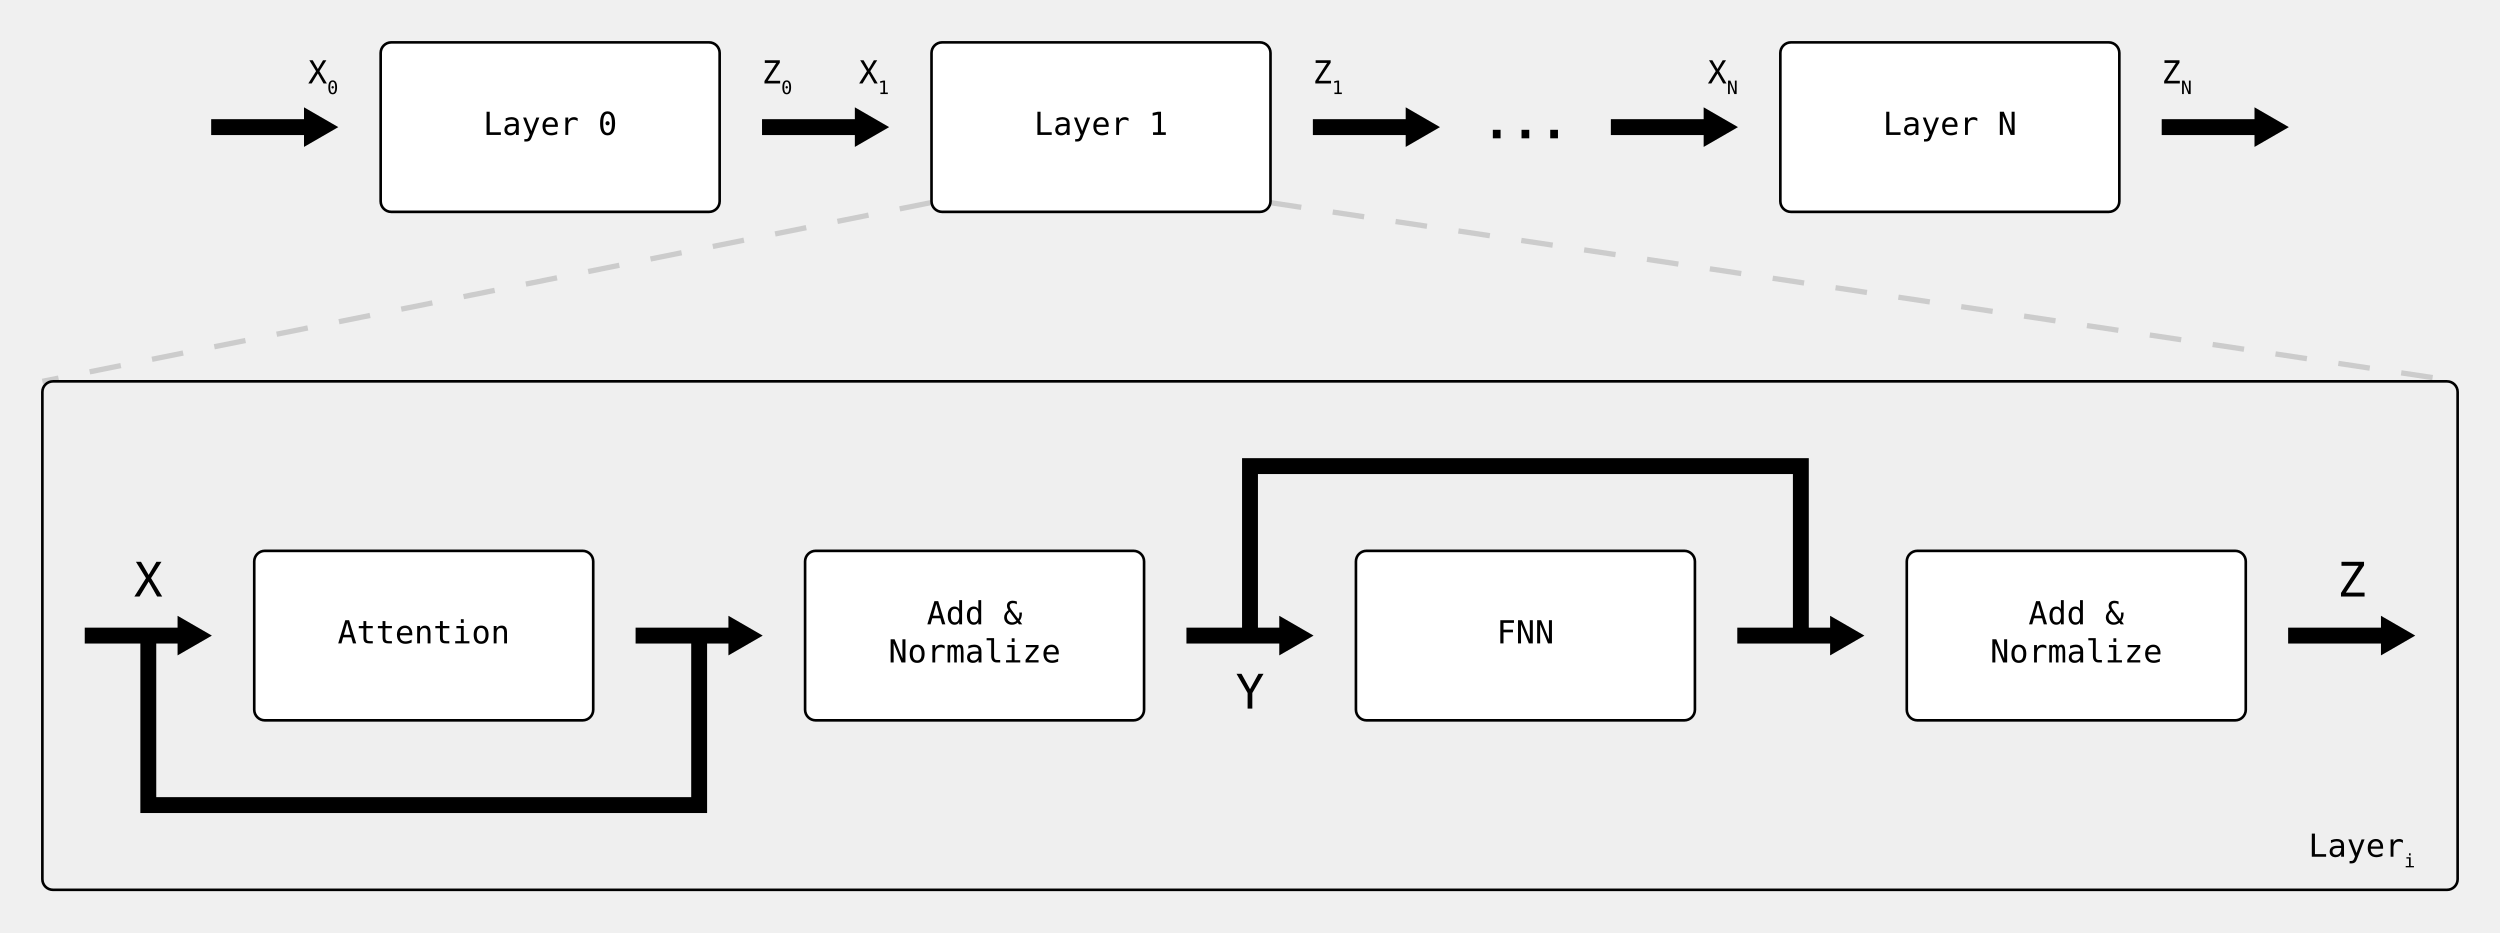
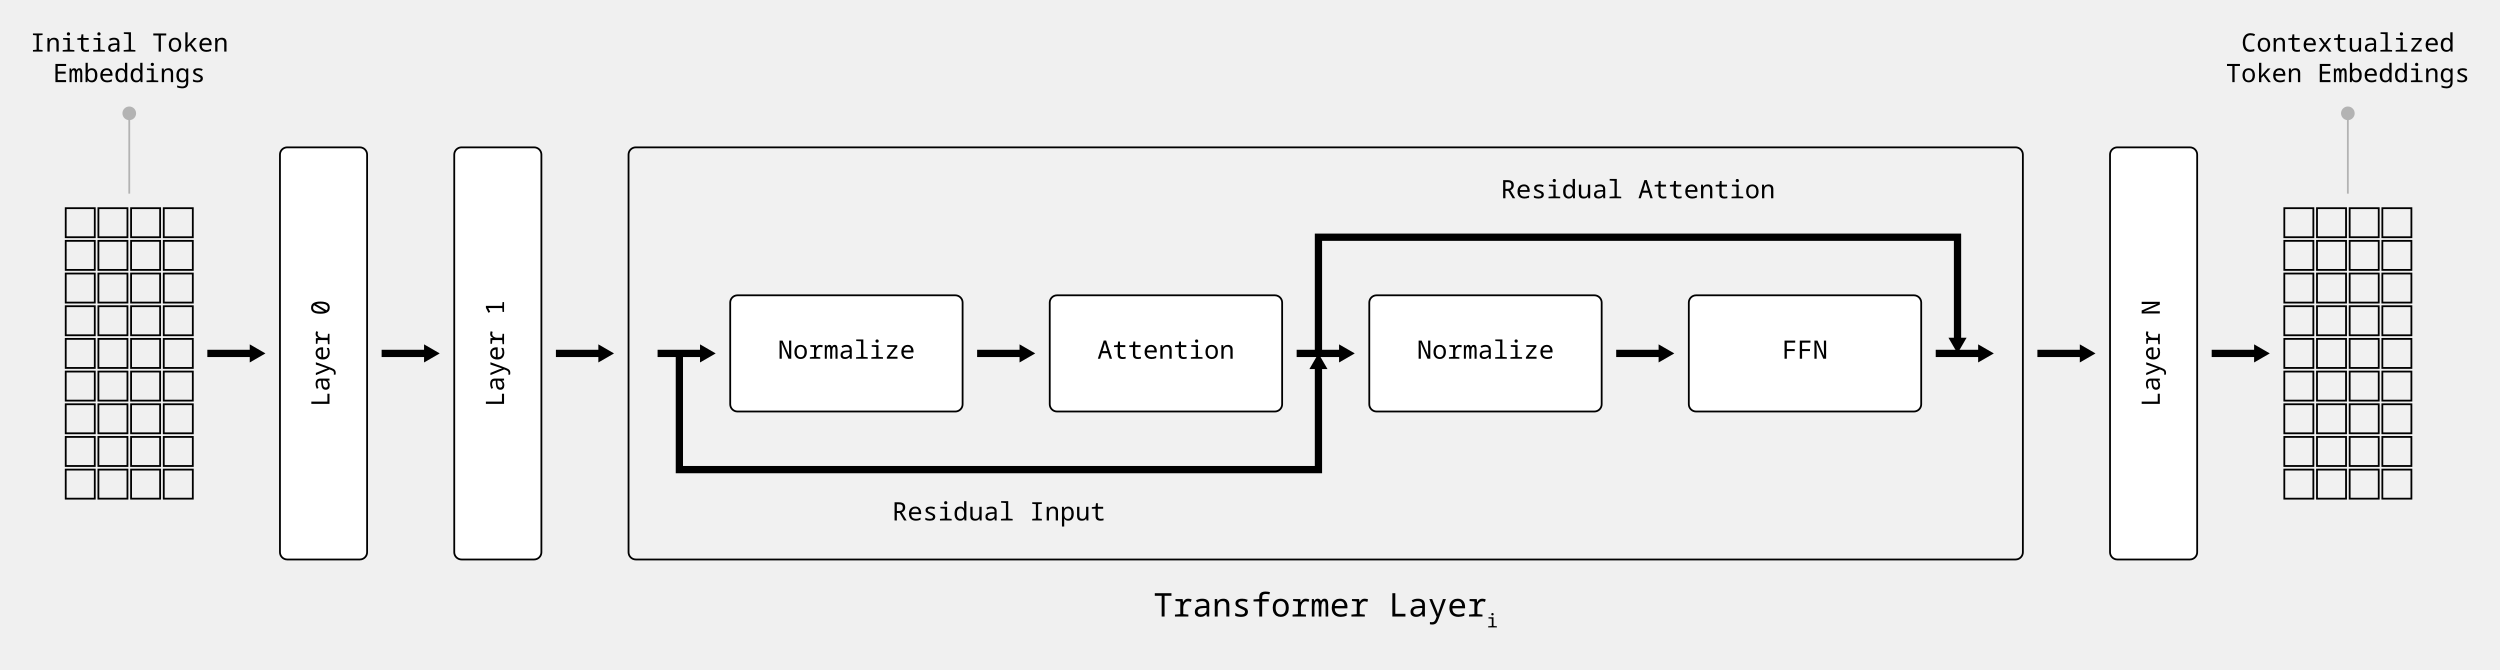
- <svg xmlns="http://www.w3.org/2000/svg" id="Layer_1" viewBox="0 0 944 352">
+ <svg xmlns="http://www.w3.org/2000/svg" id="Layer_1" viewBox="0 0 1377 369">
  <defs>
    <style>
-       .cls-1, .cls-2, .cls-3 {
+       .cls-1 {
+         font-size: 18px;
+       }
+ 
+       .cls-1, .cls-2 {
+         font-family: NotoSansMono-Regular, 'Noto Sans Mono';
+         font-variation-settings: 'wght' 400, 'wdth' 100;
+       }
+ 
+       .cls-3 {
+         stroke: #b3b3b3;
+       }
+ 
+       .cls-3, .cls-4, .cls-5, .cls-6, .cls-7 {
+         stroke-miterlimit: 10;
+       }
+ 
+       .cls-3, .cls-5, .cls-7 {
        fill: none;
      }

      .cls-4 {
-         font-family: DejaVuSansMono-Bold, 'DejaVu Sans Mono';
-         font-weight: 700;
-       }
- 
-       .cls-4, .cls-5 {
-         font-size: 18px;
+         fill: #fff;
+       }
+ 
+       .cls-4, .cls-5, .cls-6, .cls-7 {
+         stroke: #000;
      }

      .cls-6 {
-         fill: #efefef;
-       }
- 
-       .cls-6, .cls-7, .cls-2, .cls-3, .cls-8 {
-         stroke-miterlimit: 10;
-       }
- 
-       .cls-6, .cls-7, .cls-3 {
-         stroke: #000;
+         fill: #f1f1f1;
+       }
+ 
+       .cls-8 {
+         fill: #b3b3b3;
+       }
+ 
+       .cls-2 {
+         font-size: 14px;
      }

      .cls-7 {
-         fill: #fff;
-       }
- 
-       .cls-5, .cls-9 {
-         font-family: DejaVuSansMono, 'DejaVu Sans Mono';
-       }
- 
-       .cls-2, .cls-8 {
-         stroke: #ccc;
-         stroke-dasharray: 12;
-         stroke-width: 2px;
-       }
- 
-       .cls-9 {
-         font-size: 12px;
-       }
- 
-       .cls-3 {
-         stroke-width: 6px;
-       }
- 
-       .cls-8 {
-         fill: #eee;
+         stroke-width: 4px;
      }
    </style>
  </defs>
-   <line class="cls-2" x1="351.5" y1="76.5" x2="16" y2="144" />
-   <line class="cls-8" x1="479.5" y1="76.5" x2="928" y2="144" />
-   <rect class="cls-6" x="376" y="-216" width="192" height="912" rx="4" ry="4" transform="translate(712 -232) rotate(90)" />
-   <text class="cls-5" transform="translate(50.58 225.26)">
-     <tspan x="0" y="0">X</tspan>
-   </text>
-   <text class="cls-5" transform="translate(882.58 225.26)">
-     <tspan x="0" y="0">Z</tspan>
-   </text>
-   <g>
-     <rect class="cls-7" x="96" y="208" width="128" height="64" rx="4" ry="4" />
-     <text class="cls-9" transform="translate(127.49 242.94)">
-       <tspan x="0" y="0">Attention</tspan>
+   <g>
+     <line class="cls-7" x1="210.2" y1="194.66" x2="235.02" y2="194.66" />
+     <polygon points="233.57 199.65 242.2 194.66 233.57 189.67 233.57 199.65" />
+   </g>
+   <g>
+     <line class="cls-7" x1="306.2" y1="194.66" x2="331.02" y2="194.66" />
+     <polygon points="329.57 199.65 338.2 194.66 329.57 189.67 329.57 199.65" />
+   </g>
+   <rect class="cls-6" x="616.7" y="-189.34" width="227" height="768" rx="4" ry="4" transform="translate(924.86 -535.54) rotate(90)" />
+   <rect class="cls-4" x="402.2" y="162.66" width="128" height="64" rx="4" ry="4" />
+   <text class="cls-2" transform="translate(428.4 197.6)">
+     <tspan x="0" y="0">Normalize</tspan>
+   </text>
+   <rect class="cls-4" x="578.2" y="162.66" width="128" height="64" rx="4" ry="4" />
+   <text class="cls-2" transform="translate(604.4 197.6)">
+     <tspan x="0" y="0">Attention</tspan>
+   </text>
+   <rect class="cls-4" x="754.2" y="162.66" width="128" height="64" rx="4" ry="4" />
+   <text class="cls-2" transform="translate(780.4 197.6)">
+     <tspan x="0" y="0">Normalize</tspan>
+   </text>
+   <rect class="cls-4" x="930.2" y="162.66" width="128" height="64" rx="4" ry="4" />
+   <text class="cls-2" transform="translate(981.6 197.6)">
+     <tspan x="0" y="0">FFN</tspan>
+   </text>
+   <g>
+     <line class="cls-7" x1="362.2" y1="194.66" x2="387.02" y2="194.66" />
+     <polygon points="385.57 199.65 394.2 194.66 385.57 189.67 385.57 199.65" />
+   </g>
+   <g>
+     <line class="cls-7" x1="538.2" y1="194.66" x2="563.02" y2="194.66" />
+     <polygon points="561.57 199.65 570.2 194.66 561.57 189.67 561.57 199.65" />
+   </g>
+   <g>
+     <line class="cls-7" x1="714.2" y1="194.66" x2="739.02" y2="194.66" />
+     <polygon points="737.56 199.65 746.2 194.66 737.56 189.67 737.56 199.65" />
+   </g>
+   <g>
+     <line class="cls-7" x1="890.2" y1="194.66" x2="915.02" y2="194.66" />
+     <polygon points="913.56 199.65 922.2 194.66 913.56 189.67 913.56 199.65" />
+   </g>
+   <g>
+     <polyline class="cls-7" points="374.2 194.66 374.2 258.66 726.2 258.66 726.2 201.84" />
+     <polygon points="731.19 203.3 726.2 194.66 721.21 203.3 731.19 203.3" />
+   </g>
+   <g>
+     <line class="cls-7" x1="1066.2" y1="194.66" x2="1091.02" y2="194.66" />
+     <polygon points="1089.56 199.65 1098.2 194.66 1089.56 189.67 1089.56 199.65" />
+   </g>
+   <g>
+     <polyline class="cls-7" points="726.2 194.66 726.2 130.66 1078.2 130.66 1078.2 187.48" />
+     <polygon points="1073.21 186.03 1078.2 194.66 1083.19 186.03 1073.21 186.03" />
+   </g>
+   <rect class="cls-4" x="250.2" y="81.16" width="48" height="227" rx="4" ry="4" />
+   <text class="cls-2" transform="translate(277.63 224.06) rotate(-90)">
+     <tspan x="0" y="0">Layer 1</tspan>
+   </text>
+   <g>
+     <line class="cls-7" x1="1122.2" y1="194.66" x2="1147.02" y2="194.66" />
+     <polygon points="1145.56 199.65 1154.2 194.66 1145.56 189.67 1145.56 199.65" />
+   </g>
+   <rect class="cls-4" x="1162.2" y="81.16" width="48" height="227" rx="4" ry="4" />
+   <text class="cls-2" transform="translate(1189.63 224.06) rotate(-90)">
+     <tspan x="0" y="0">Layer N</tspan>
+   </text>
+   <g>
+     <line class="cls-7" x1="1218.2" y1="194.66" x2="1243.02" y2="194.66" />
+     <polygon points="1241.56 199.65 1250.2 194.66 1241.56 189.67 1241.56 199.65" />
+   </g>
+   <text class="cls-1" transform="translate(635.25 339.59)">
+     <tspan x="0" y="0">Transformer Layer</tspan>
+   </text>
+   <text class="cls-1" transform="translate(818.85 345.58) scale(.58)">
+     <tspan x="0" y="0">i</tspan>
+   </text>
+   <text class="cls-2" transform="translate(491.4 286.66)">
+     <tspan x="0" y="0">Residual Input</tspan>
+   </text>
+   <text class="cls-2" transform="translate(826.6 109.21)">
+     <tspan x="0" y="0">Residual Attention</tspan>
+   </text>
+   <g>
+     <line class="cls-7" x1="114.2" y1="194.66" x2="139.02" y2="194.66" />
+     <polygon points="137.56 199.65 146.2 194.66 137.56 189.67 137.56 199.65" />
+   </g>
+   <g>
+     <rect class="cls-4" x="154.2" y="81.16" width="48" height="227" rx="4" ry="4" />
+     <text class="cls-2" transform="translate(181.48 224.06) rotate(-90)">
+       <tspan x="0" y="0">Layer 0</tspan>
    </text>
  </g>
  <g>
-     <rect class="cls-7" x="512" y="208" width="128" height="64" rx="4" ry="4" />
-     <text class="cls-9" transform="translate(565.16 242.94)">
-       <tspan x="0" y="0">FNN</tspan>
-     </text>
-   </g>
-   <g>
-     <rect class="cls-7" x="304" y="208" width="128" height="64" rx="4" ry="4" />
-     <text class="cls-9" transform="translate(349.94 235.74)">
-       <tspan x="0" y="0">Add &amp;</tspan>
-       <tspan x="-14.45" y="14.4">Normalize</tspan>
-     </text>
-   </g>
-   <g>
-     <rect class="cls-7" x="720" y="208" width="128" height="64" rx="4" ry="4" />
-     <text class="cls-9" transform="translate(765.94 235.74)">
-       <tspan x="0" y="0">Add &amp;</tspan>
-       <tspan x="-14.45" y="14.4">Normalize</tspan>
-     </text>
-   </g>
-   <g>
-     <line class="cls-3" x1="240" y1="240" x2="277.24" y2="240" />
-     <polygon points="275.05 247.48 288 240 275.05 232.52 275.05 247.48" />
-   </g>
-   <polyline class="cls-3" points="56 240 56 304 264 304 264 240" />
-   <g>
-     <line class="cls-3" x1="448" y1="240" x2="485.24" y2="240" />
-     <polygon points="483.05 247.48 496 240 483.05 232.52 483.05 247.48" />
-   </g>
-   <g>
-     <line class="cls-3" x1="656" y1="240" x2="693.24" y2="240" />
-     <polygon points="691.05 247.48 704 240 691.05 232.52 691.05 247.48" />
-   </g>
-   <g>
-     <line class="cls-3" x1="32" y1="240" x2="69.24" y2="240" />
-     <polygon points="67.05 247.48 80 240 67.05 232.52 67.05 247.48" />
-   </g>
-   <g>
-     <line class="cls-3" x1="864" y1="240" x2="901.24" y2="240" />
-     <polygon points="899.05 247.48 912 240 899.05 232.52 899.05 247.48" />
-   </g>
-   <polyline class="cls-3" points="472 240 472 176 680 176 680 240" />
-   <g>
-     <g>
-       <rect class="cls-7" x="143.74" y="16" width="128" height="64" rx="4" ry="4" />
-       <text class="cls-9" transform="translate(182.46 50.94)">
-         <tspan x="0" y="0">Layer 0</tspan>
-       </text>
-     </g>
-     <g>
-       <rect class="cls-7" x="351.74" y="16" width="128" height="64" rx="4" ry="4" />
-       <text class="cls-9" transform="translate(390.46 50.94)">
-         <tspan x="0" y="0">Layer 1</tspan>
-       </text>
-     </g>
-     <g>
-       <rect class="cls-7" x="672.26" y="16" width="128" height="64" rx="4" ry="4" />
-       <text class="cls-9" transform="translate(710.97 50.94)">
-         <tspan x="0" y="0">Layer N</tspan>
-       </text>
-     </g>
-     <text class="cls-4" transform="translate(559.74 52.23)">
-       <tspan x="0" y="0">...</tspan>
-     </text>
-     <g>
-       <line class="cls-3" x1="79.74" y1="48" x2="116.98" y2="48" />
-       <polygon points="114.79 55.48 127.74 48 114.79 40.52 114.79 55.48" />
-     </g>
-     <text class="cls-9" transform="translate(116.31 31.51)">
-       <tspan x="0" y="0">X</tspan>
-     </text>
-     <text class="cls-9" transform="translate(123.53 35.51) scale(.58)">
-       <tspan x="0" y="0">0</tspan>
-     </text>
-     <g>
-       <line class="cls-3" x1="287.74" y1="48" x2="324.98" y2="48" />
-       <polygon points="322.79 55.48 335.74 48 322.79 40.52 322.79 55.48" />
-     </g>
-     <g>
-       <line class="cls-3" x1="495.74" y1="48" x2="532.98" y2="48" />
-       <polygon points="530.79 55.48 543.74 48 530.79 40.52 530.79 55.48" />
-     </g>
-     <g>
-       <line class="cls-3" x1="608.26" y1="48" x2="645.49" y2="48" />
-       <polygon points="643.3 55.48 656.26 48 643.3 40.52 643.3 55.48" />
-     </g>
-     <g>
-       <line class="cls-3" x1="816.26" y1="48" x2="853.49" y2="48" />
-       <polygon points="851.3 55.48 864.26 48 851.3 40.52 851.3 55.48" />
-     </g>
-     <text class="cls-9" transform="translate(324.31 31.51)">
-       <tspan x="0" y="0">X</tspan>
-     </text>
-     <text class="cls-9" transform="translate(331.53 35.51) scale(.58)">
-       <tspan x="0" y="0">1</tspan>
-     </text>
-     <text class="cls-9" transform="translate(644.82 31.51)">
-       <tspan x="0" y="0">X</tspan>
-     </text>
-     <text class="cls-9" transform="translate(652.04 35.51) scale(.58)">
-       <tspan x="0" y="0">N</tspan>
-     </text>
-     <text class="cls-9" transform="translate(287.74 31.51)">
-       <tspan x="0" y="0">Z</tspan>
-     </text>
-     <text class="cls-9" transform="translate(294.97 35.51) scale(.58)">
-       <tspan x="0" y="0">0</tspan>
-     </text>
-     <text class="cls-9" transform="translate(495.74 31.51)">
-       <tspan x="0" y="0">Z</tspan>
-     </text>
-     <text class="cls-9" transform="translate(502.97 35.51) scale(.58)">
-       <tspan x="0" y="0">1</tspan>
-     </text>
-     <text class="cls-9" transform="translate(816.26 31.51)">
-       <tspan x="0" y="0">Z</tspan>
-     </text>
-     <text class="cls-9" transform="translate(823.48 35.51) scale(.58)">
-       <tspan x="0" y="0">N</tspan>
-     </text>
-   </g>
-   <text class="cls-9" transform="translate(871.67 323.51)">
-     <tspan x="0" y="0">Layer</tspan>
-   </text>
-   <text class="cls-9" transform="translate(907.79 327.5) scale(.58)">
-     <tspan x="0" y="0">i</tspan>
-   </text>
-   <rect class="cls-1" x="296" y="-296" width="352" height="944" transform="translate(648 -296) rotate(90)" />
-   <text class="cls-5" transform="translate(466.58 267.56)">
-     <tspan x="0" y="0">Y</tspan>
+     <g>
+       <g>
+         <rect class="cls-5" x="54.2" y="114.66" width="16" height="16" />
+         <rect class="cls-5" x="36.2" y="114.66" width="16" height="16" />
+         <rect class="cls-5" x="72.2" y="114.66" width="16" height="16" />
+         <rect class="cls-5" x="90.2" y="114.66" width="16" height="16" />
+       </g>
+       <g>
+         <rect class="cls-5" x="54.2" y="132.66" width="16" height="16" />
+         <rect class="cls-5" x="36.2" y="132.66" width="16" height="16" />
+         <rect class="cls-5" x="72.2" y="132.66" width="16" height="16" />
+         <rect class="cls-5" x="90.2" y="132.66" width="16" height="16" />
+       </g>
+       <g>
+         <rect class="cls-5" x="54.2" y="150.66" width="16" height="16" />
+         <rect class="cls-5" x="36.2" y="150.66" width="16" height="16" />
+         <rect class="cls-5" x="72.2" y="150.66" width="16" height="16" />
+         <rect class="cls-5" x="90.2" y="150.66" width="16" height="16" />
+       </g>
+     </g>
+     <g>
+       <g>
+         <rect class="cls-5" x="54.2" y="168.66" width="16" height="16" />
+         <rect class="cls-5" x="36.2" y="168.66" width="16" height="16" />
+         <rect class="cls-5" x="72.2" y="168.66" width="16" height="16" />
+         <rect class="cls-5" x="90.2" y="168.66" width="16" height="16" />
+       </g>
+       <g>
+         <rect class="cls-5" x="54.2" y="186.66" width="16" height="16" />
+         <rect class="cls-5" x="36.2" y="186.66" width="16" height="16" />
+         <rect class="cls-5" x="72.2" y="186.66" width="16" height="16" />
+         <rect class="cls-5" x="90.2" y="186.66" width="16" height="16" />
+       </g>
+       <g>
+         <rect class="cls-5" x="54.2" y="204.66" width="16" height="16" />
+         <rect class="cls-5" x="36.2" y="204.66" width="16" height="16" />
+         <rect class="cls-5" x="72.2" y="204.66" width="16" height="16" />
+         <rect class="cls-5" x="90.2" y="204.66" width="16" height="16" />
+       </g>
+     </g>
+     <g>
+       <g>
+         <rect class="cls-5" x="54.2" y="222.66" width="16" height="16" />
+         <rect class="cls-5" x="36.2" y="222.66" width="16" height="16" />
+         <rect class="cls-5" x="72.2" y="222.66" width="16" height="16" />
+         <rect class="cls-5" x="90.2" y="222.66" width="16" height="16" />
+       </g>
+       <g>
+         <rect class="cls-5" x="54.2" y="240.66" width="16" height="16" />
+         <rect class="cls-5" x="36.2" y="240.66" width="16" height="16" />
+         <rect class="cls-5" x="72.2" y="240.66" width="16" height="16" />
+         <rect class="cls-5" x="90.2" y="240.66" width="16" height="16" />
+       </g>
+       <g>
+         <rect class="cls-5" x="54.2" y="258.66" width="16" height="16" />
+         <rect class="cls-5" x="36.2" y="258.66" width="16" height="16" />
+         <rect class="cls-5" x="72.2" y="258.66" width="16" height="16" />
+         <rect class="cls-5" x="90.2" y="258.66" width="16" height="16" />
+       </g>
+     </g>
+   </g>
+   <g>
+     <g>
+       <g>
+         <rect class="cls-6" x="1276.2" y="114.66" width="16" height="16" />
+         <rect class="cls-6" x="1258.2" y="114.66" width="16" height="16" />
+         <rect class="cls-6" x="1294.2" y="114.66" width="16" height="16" />
+         <rect class="cls-6" x="1312.2" y="114.66" width="16" height="16" />
+       </g>
+       <g>
+         <rect class="cls-6" x="1276.2" y="132.66" width="16" height="16" />
+         <rect class="cls-6" x="1258.2" y="132.66" width="16" height="16" />
+         <rect class="cls-6" x="1294.2" y="132.66" width="16" height="16" />
+         <rect class="cls-6" x="1312.2" y="132.66" width="16" height="16" />
+       </g>
+       <g>
+         <rect class="cls-6" x="1276.2" y="150.66" width="16" height="16" />
+         <rect class="cls-6" x="1258.2" y="150.66" width="16" height="16" />
+         <rect class="cls-6" x="1294.2" y="150.66" width="16" height="16" />
+         <rect class="cls-6" x="1312.2" y="150.66" width="16" height="16" />
+       </g>
+     </g>
+     <g>
+       <g>
+         <rect class="cls-6" x="1276.2" y="168.66" width="16" height="16" />
+         <rect class="cls-6" x="1258.2" y="168.66" width="16" height="16" />
+         <rect class="cls-6" x="1294.2" y="168.66" width="16" height="16" />
+         <rect class="cls-6" x="1312.2" y="168.66" width="16" height="16" />
+       </g>
+       <g>
+         <rect class="cls-6" x="1276.2" y="186.66" width="16" height="16" />
+         <rect class="cls-6" x="1258.2" y="186.66" width="16" height="16" />
+         <rect class="cls-6" x="1294.2" y="186.66" width="16" height="16" />
+         <rect class="cls-6" x="1312.2" y="186.66" width="16" height="16" />
+       </g>
+       <g>
+         <rect class="cls-6" x="1276.2" y="204.66" width="16" height="16" />
+         <rect class="cls-6" x="1258.2" y="204.66" width="16" height="16" />
+         <rect class="cls-6" x="1294.2" y="204.66" width="16" height="16" />
+         <rect class="cls-6" x="1312.2" y="204.66" width="16" height="16" />
+       </g>
+     </g>
+     <g>
+       <g>
+         <rect class="cls-6" x="1276.2" y="222.66" width="16" height="16" />
+         <rect class="cls-6" x="1258.2" y="222.66" width="16" height="16" />
+         <rect class="cls-6" x="1294.2" y="222.66" width="16" height="16" />
+         <rect class="cls-6" x="1312.2" y="222.66" width="16" height="16" />
+       </g>
+       <g>
+         <rect class="cls-6" x="1276.2" y="240.66" width="16" height="16" />
+         <rect class="cls-6" x="1258.2" y="240.66" width="16" height="16" />
+         <rect class="cls-6" x="1294.2" y="240.66" width="16" height="16" />
+         <rect class="cls-6" x="1312.2" y="240.66" width="16" height="16" />
+       </g>
+       <g>
+         <rect class="cls-6" x="1276.2" y="258.66" width="16" height="16" />
+         <rect class="cls-6" x="1258.2" y="258.66" width="16" height="16" />
+         <rect class="cls-6" x="1294.2" y="258.66" width="16" height="16" />
+         <rect class="cls-6" x="1312.2" y="258.66" width="16" height="16" />
+       </g>
+     </g>
+   </g>
+   <g>
+     <line class="cls-3" x1="1293.2" y1="62.23" x2="1293.2" y2="106.66" />
+     <path class="cls-8" d="M1289.44,62.42c0-2.08,1.68-3.76,3.76-3.76s3.76,1.68,3.76,3.76-1.68,3.76-3.76,3.76-3.76-1.68-3.76-3.76Z" />
+   </g>
+   <text class="cls-2" transform="translate(1234.4 28.42)">
+     <tspan x="0" y="0">Contextualized</tspan>
+     <tspan x="-8.4" y="16.8">Token Embeddings</tspan>
+   </text>
+   <g>
+     <line class="cls-3" x1="71.2" y1="62.23" x2="71.2" y2="106.66" />
+     <path class="cls-8" d="M67.44,62.42c0-2.08,1.68-3.76,3.76-3.76s3.76,1.68,3.76,3.76-1.68,3.76-3.76,3.76-3.76-1.68-3.76-3.76Z" />
+   </g>
+   <text class="cls-2" transform="translate(16.6 28.42)">
+     <tspan x="0" y="0">Initial Token</tspan>
+     <tspan x="12.6" y="16.8">Embeddings</tspan>
  </text>
</svg>
